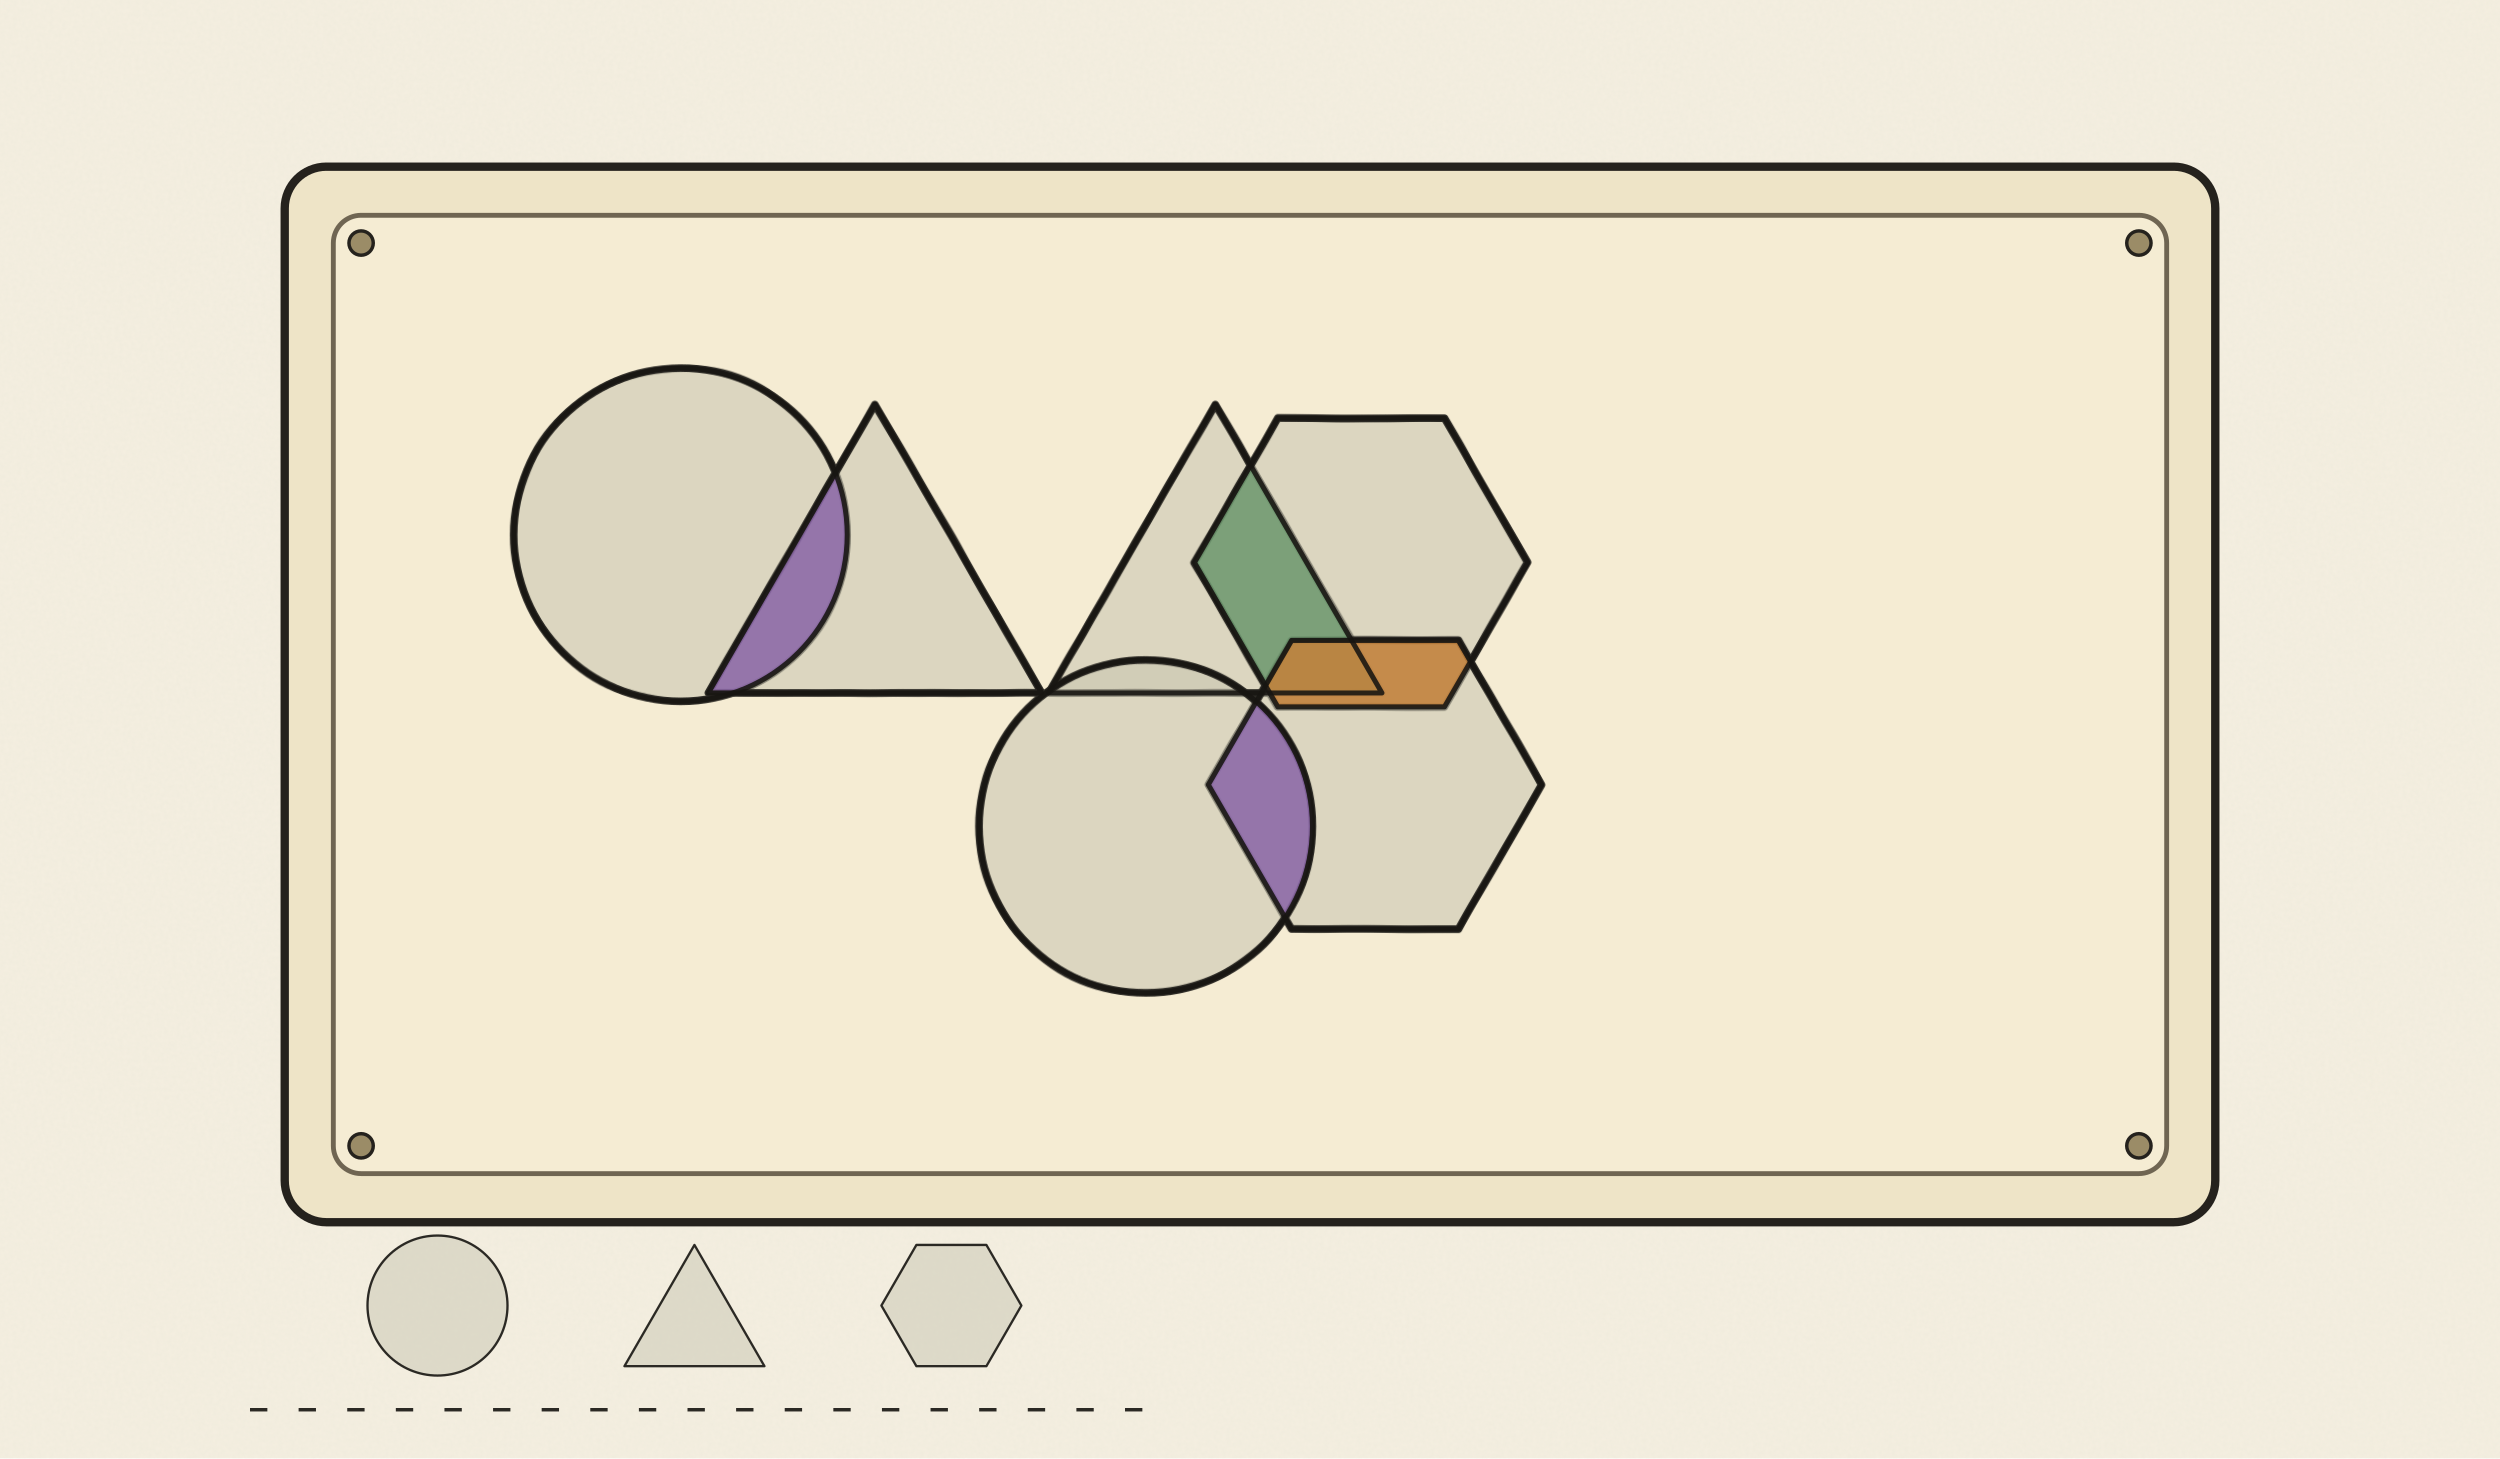
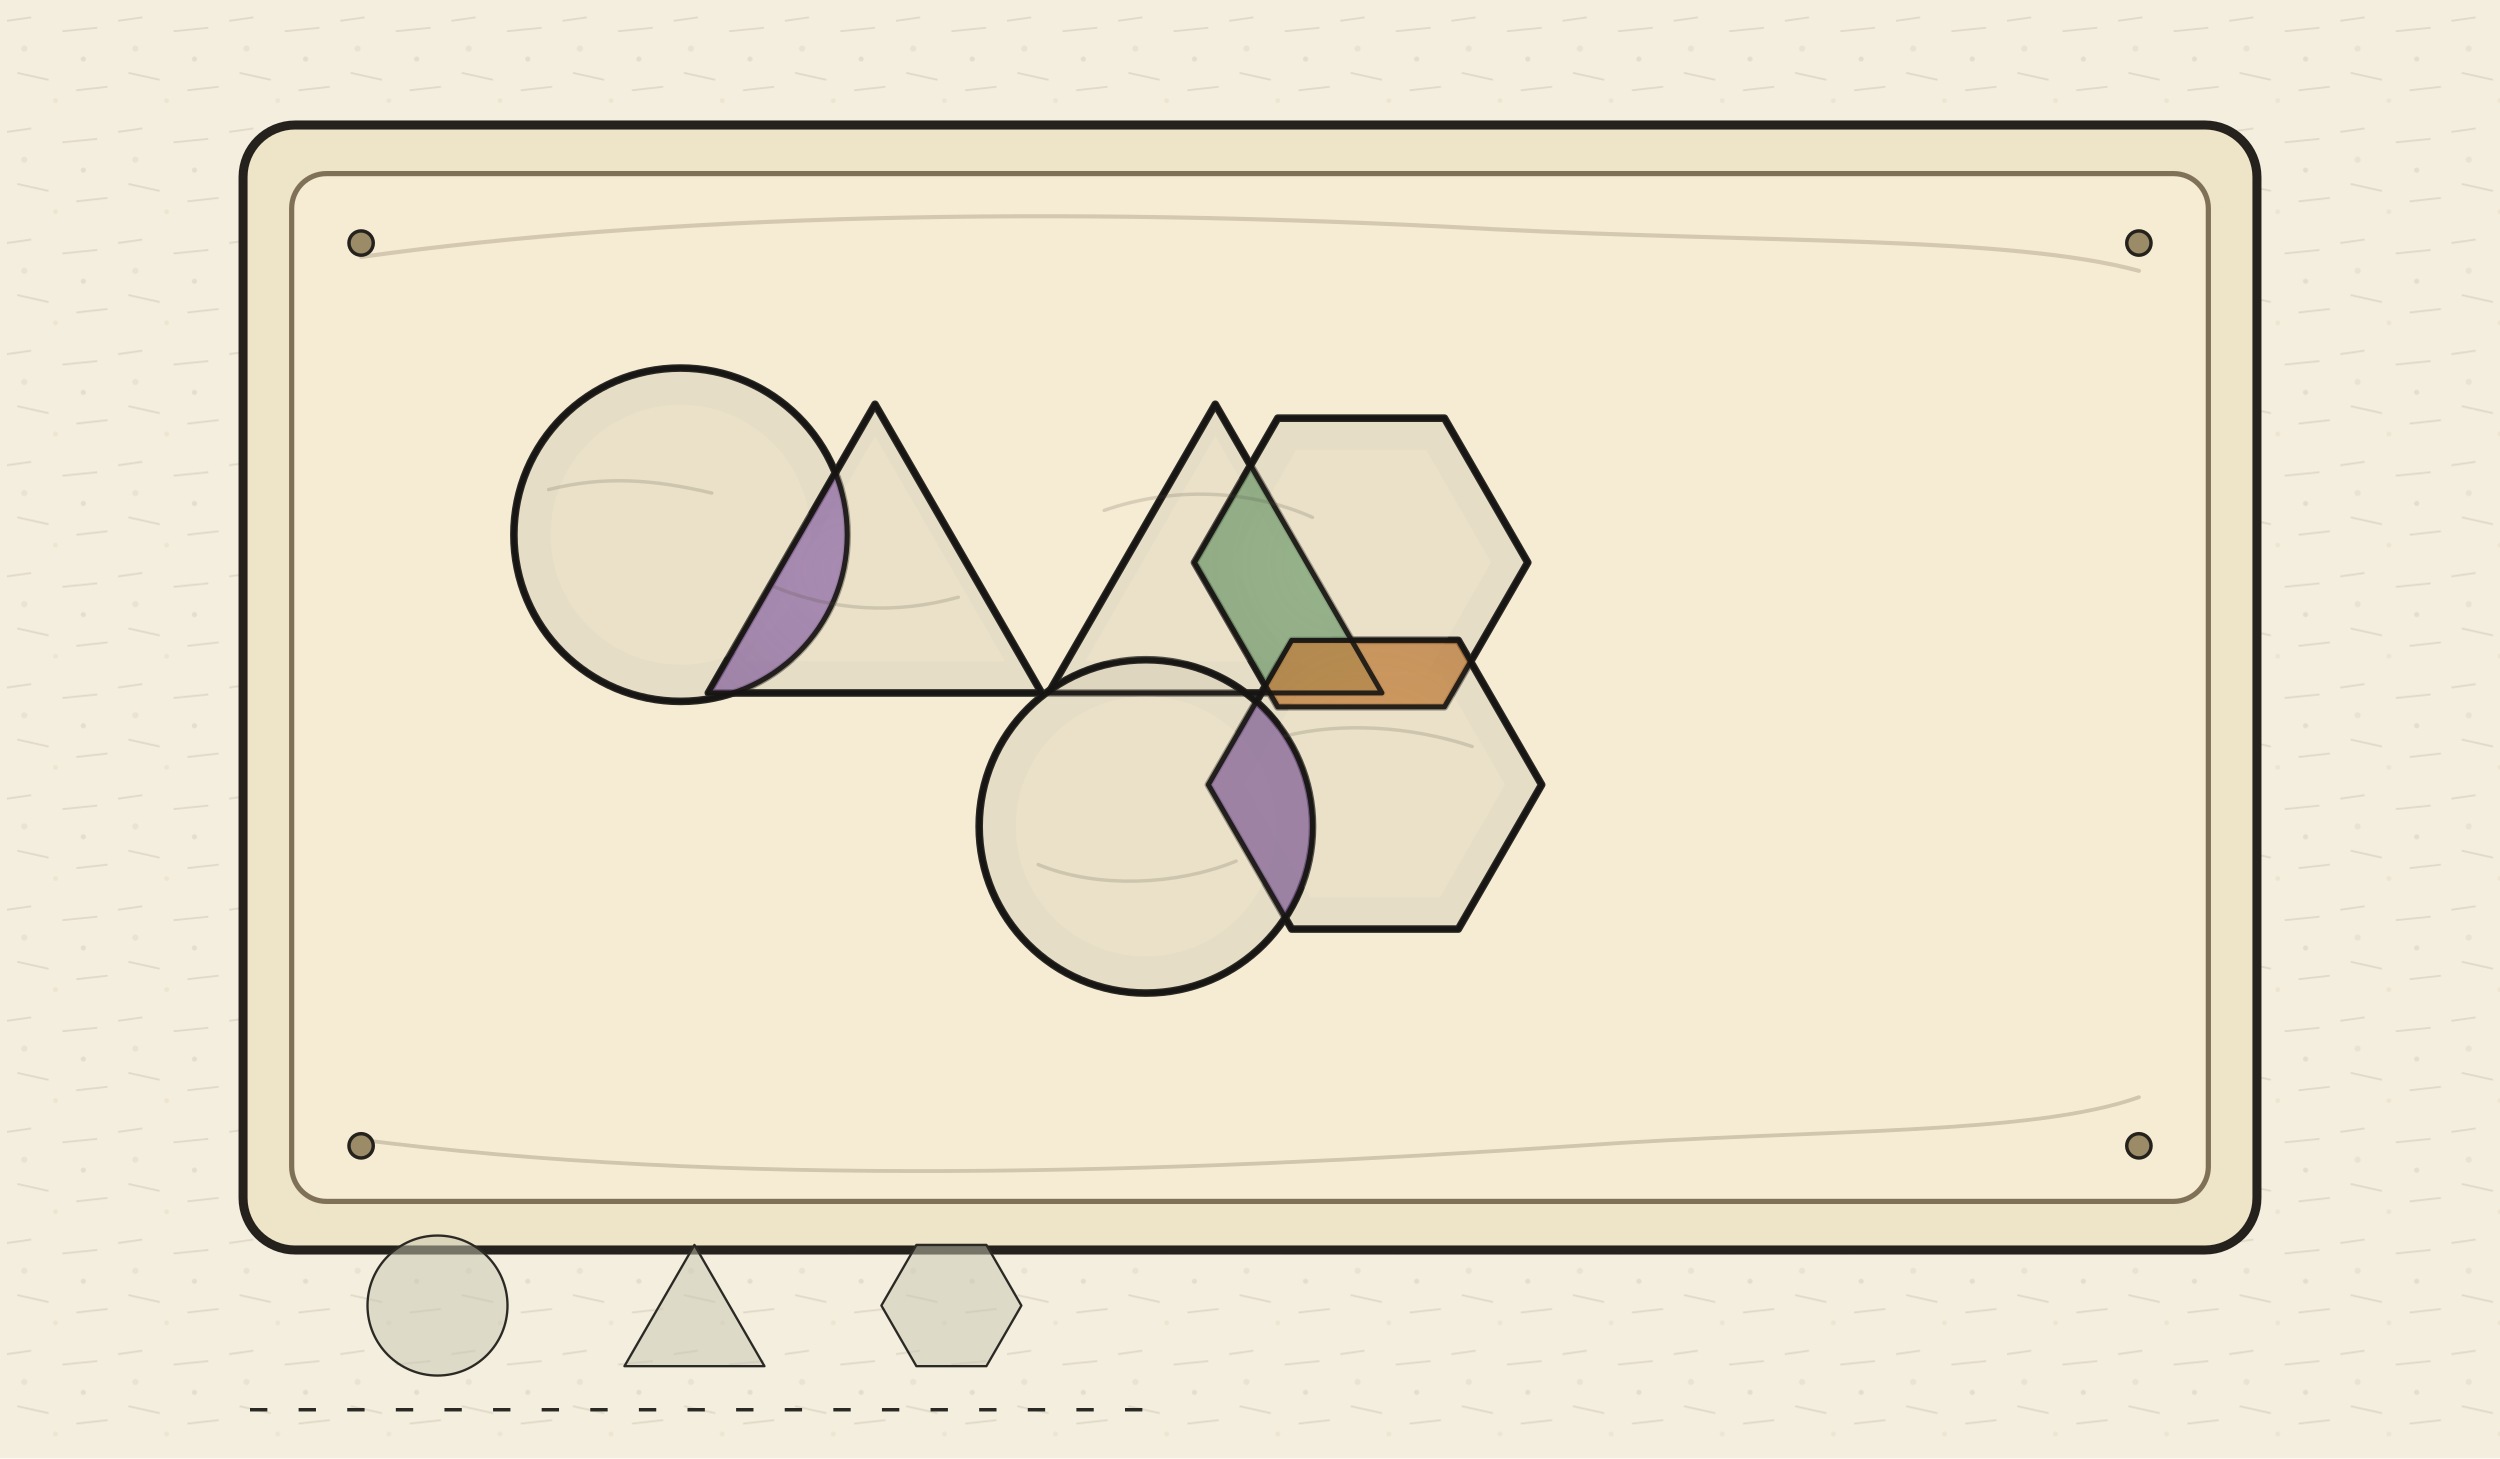
<svg xmlns="http://www.w3.org/2000/svg" width="720" height="420" viewBox="0 0 720 420">
  <defs>
    <circle id="std-circle" cx="0" cy="0" r="48" />
    <polygon id="std-triangle" points="0,-41.569 -48,41.569 48,41.569" />
    <polygon id="std-hexagon" points="-48,0 -24,-41.569 24,-41.569 48,0 24,41.569 -24,41.569" />
    <clipPath id="clip-left-circle" clipPathUnits="userSpaceOnUse">
      <circle cx="196" cy="154" r="48" />
    </clipPath>
    <clipPath id="clip-right-triangle" clipPathUnits="userSpaceOnUse">
      <polygon points="350,116.431 302,199.569 398,199.569" />
    </clipPath>
    <clipPath id="clip-top-hexagon" clipPathUnits="userSpaceOnUse">
      <polygon points="344,162 368,120.431 416,120.431 440,162 416,203.569 368,203.569" />
    </clipPath>
    <clipPath id="clip-lower-hexagon" clipPathUnits="userSpaceOnUse">
      <polygon points="348,226 372,184.431 420,184.431 444,226 420,267.569 372,267.569" />
    </clipPath>
-     <filter id="paper-noise" x="-10%" y="-10%" width="120%" height="120%">
-       <feTurbulence type="fractalNoise" baseFrequency="0.85" numOctaves="3" seed="9" result="noise" />
-       <feColorMatrix in="noise" type="matrix" values="0 0 0 0 0.59 0 0 0 0 0.53 0 0 0 0 0.43 0 0 0 0.08 0" />
-       <feBlend in="SourceGraphic" mode="multiply" />
-     </filter>
-     <filter id="watercolor" x="-5%" y="-5%" width="110%" height="110%">
-       <feTurbulence type="fractalNoise" baseFrequency="0.045" numOctaves="2" seed="4" result="wash" />
-       <feDisplacementMap in="SourceGraphic" in2="wash" scale="0.45" xChannelSelector="R" yChannelSelector="G" />
-     </filter>
+     <pattern id="paper-tooth" width="32" height="32" patternUnits="userSpaceOnUse">
+       <rect width="32" height="32" fill="#f4eedf" />
+       <path d="M2 6 L9 5 M18 9 L28 8 M5 21 L14 23 M22 26 L31 25" fill="none" stroke="#8f8269" stroke-width="0.55" stroke-opacity="0.18" />
+       <circle cx="7" cy="14" r="0.9" fill="#b7a884" fill-opacity="0.16" />
+       <circle cx="24" cy="17" r="0.75" fill="#6f6552" fill-opacity="0.12" />
+       <circle cx="16" cy="29" r="0.7" fill="#d6c69d" fill-opacity="0.22" />
+     </pattern>
+     <linearGradient id="piece-paper-wash" x1="0" y1="82" x2="0" y2="274" gradientUnits="userSpaceOnUse">
+       <stop offset="0" stop-color="#d7d1b9" stop-opacity="0.72" />
+       <stop offset="0.52" stop-color="#bfc0ac" stop-opacity="0.56" />
+       <stop offset="1" stop-color="#e2d8bd" stop-opacity="0.62" />
+     </linearGradient>
+     <radialGradient id="muted-purple-wash" cx="244" cy="164" r="92" gradientUnits="userSpaceOnUse">
+       <stop offset="0" stop-color="#9a78ad" stop-opacity="0.9" />
+       <stop offset="1" stop-color="#7f5d95" stop-opacity="0.78" />
+     </radialGradient>
+     <radialGradient id="muted-green-wash" cx="386" cy="162" r="92" gradientUnits="userSpaceOnUse">
+       <stop offset="0" stop-color="#86aa7d" stop-opacity="0.9" />
+       <stop offset="1" stop-color="#668c65" stop-opacity="0.78" />
+     </radialGradient>
+     <radialGradient id="muted-orange-wash" cx="396" cy="224" r="90" gradientUnits="userSpaceOnUse">
+       <stop offset="0" stop-color="#cc8b47" stop-opacity="0.9" />
+       <stop offset="1" stop-color="#ad6f34" stop-opacity="0.78" />
+     </radialGradient>
  </defs>
-   <rect width="720" height="420" fill="#f4efe1" filter="url(#paper-noise)" />
-   <g id="target-frame">
-     <rect x="82" y="48" width="556" height="304" rx="12" fill="#eee4c7" stroke="#25221d" stroke-width="2.4" />
-     <rect x="96" y="62" width="528" height="276" rx="8" fill="#f5ecd3" stroke="#6f6552" stroke-width="1.4" />
+   <rect width="720" height="420" fill="url(#paper-tooth)" />
+   <rect x="70" y="36" width="580" height="324" rx="15" fill="#eee4c7" stroke="#25221d" stroke-width="2.6" />
+   <rect x="84" y="50" width="552" height="296" rx="10" fill="#f6ecd4" stroke="#7f7158" stroke-width="1.5" />
+   <g id="target-frame" fill="none" stroke-linecap="round" stroke-linejoin="round">
+     <path d="M104 74 C190 62, 303 59, 430 66 C509 70, 579 68, 616 78" stroke="#9a8d70" stroke-width="1.2" stroke-opacity="0.36" />
+     <path d="M102 328 C209 342, 335 338, 454 330 C525 325, 585 327, 616 316" stroke="#7f7158" stroke-width="1.1" stroke-opacity="0.32" />
    <circle cx="104" cy="70" r="3.5" fill="#9b8c67" stroke="#25221d" stroke-width="1" />
    <circle cx="616" cy="70" r="3.5" fill="#9b8c67" stroke="#25221d" stroke-width="1" />
    <circle cx="104" cy="330" r="3.5" fill="#9b8c67" stroke="#25221d" stroke-width="1" />
    <circle cx="616" cy="330" r="3.5" fill="#9b8c67" stroke="#25221d" stroke-width="1" />
  </g>
-   <g id="standard-pieces" filter="url(#watercolor)" fill="#c9c6b2" fill-opacity="0.58" stroke="#2b2924" stroke-width="2.2" stroke-linejoin="round">
+   <g id="standard-pieces" fill="url(#piece-paper-wash)" fill-opacity="0.78" stroke="#2b2924" stroke-width="2.2" stroke-linejoin="round">
    <use href="#std-circle" transform="translate(196 154)" />
    <use href="#std-triangle" transform="translate(252 158)" />
    <use href="#std-triangle" transform="translate(350 158)" />
    <use href="#std-hexagon" transform="translate(392 162)" />
    <use href="#std-hexagon" transform="translate(396 226)" />
    <use href="#std-circle" transform="translate(330 238)" />
  </g>
-   <g id="true-overlap-colors" filter="url(#watercolor)" fill-opacity="0.86" stroke="#2b2924" stroke-opacity="0.55" stroke-width="1.3" stroke-linejoin="round">
-     <polygon points="252,116.431 204,199.569 300,199.569" fill="#8c68a8" clip-path="url(#clip-left-circle)" />
-     <polygon points="344,162 368,120.431 416,120.431 440,162 416,203.569 368,203.569" fill="#6f9a70" clip-path="url(#clip-right-triangle)" />
-     <polygon points="348,226 372,184.431 420,184.431 444,226 420,267.569 372,267.569" fill="#c3813a" clip-path="url(#clip-top-hexagon)" />
-     <circle cx="330" cy="238" r="48" fill="#8c68a8" clip-path="url(#clip-lower-hexagon)" />
+   <g id="piece-wash-overlays" fill="#fff5d9" fill-opacity="0.18" stroke="none">
+     <use href="#std-circle" transform="translate(196 154) scale(0.78)" />
+     <use href="#std-triangle" transform="translate(252 158) scale(0.78)" />
+     <use href="#std-triangle" transform="translate(350 158) scale(0.78)" />
+     <use href="#std-hexagon" transform="translate(392 162) scale(0.78)" />
+     <use href="#std-hexagon" transform="translate(396 226) scale(0.78)" />
+     <use href="#std-circle" transform="translate(330 238) scale(0.78)" />
  </g>
-   <g id="outline-restatement" fill="none" stroke="#171512" stroke-opacity="0.88" stroke-width="1.45" stroke-linejoin="round">
+   <g id="true-overlap-colors" fill-opacity="0.9" stroke="#2b2924" stroke-opacity="0.58" stroke-width="1.25" stroke-linejoin="round">
+     <polygon points="252,116.431 204,199.569 300,199.569" fill="url(#muted-purple-wash)" clip-path="url(#clip-left-circle)" />
+     <polygon points="344,162 368,120.431 416,120.431 440,162 416,203.569 368,203.569" fill="url(#muted-green-wash)" clip-path="url(#clip-right-triangle)" />
+     <polygon points="348,226 372,184.431 420,184.431 444,226 420,267.569 372,267.569" fill="url(#muted-orange-wash)" clip-path="url(#clip-top-hexagon)" />
+     <circle cx="330" cy="238" r="48" fill="url(#muted-purple-wash)" clip-path="url(#clip-lower-hexagon)" />
+   </g>
+   <g id="ink-linework-overlays" fill="none" stroke="#171512" stroke-opacity="0.9" stroke-width="1.45" stroke-linejoin="round">
    <use href="#std-circle" transform="translate(196 154)" />
    <use href="#std-triangle" transform="translate(252 158)" />
    <use href="#std-triangle" transform="translate(350 158)" />
    <use href="#std-hexagon" transform="translate(392 162)" />
    <use href="#std-hexagon" transform="translate(396 226)" />
    <use href="#std-circle" transform="translate(330 238)" />
+   </g>
+   <g id="dry-brush-detail" fill="none" stroke="#514a3b" stroke-opacity="0.18" stroke-width="1" stroke-linecap="round">
+     <path d="M158 141 C174 137, 188 138, 205 142" />
+     <path d="M223 169 C240 176, 258 177, 276 172" />
+     <path d="M318 147 C338 140, 360 141, 378 149" />
+     <path d="M370 212 C386 208, 406 209, 424 215" />
+     <path d="M299 249 C316 256, 339 255, 356 248" />
  </g>
  <g id="bottom-standard-piece-check" transform="translate(126 376)" fill="#c9c6b2" fill-opacity="0.5" stroke="#2b2924" stroke-width="1.6" stroke-linejoin="round">
    <use href="#std-circle" transform="scale(0.42)" />
    <use href="#std-triangle" transform="translate(74 0) scale(0.42)" />
    <use href="#std-hexagon" transform="translate(148 0) scale(0.42)" />
    <line x1="-54" y1="30" x2="210" y2="30" stroke="#2b2924" stroke-width="1" stroke-dasharray="5 9" />
  </g>
</svg>
